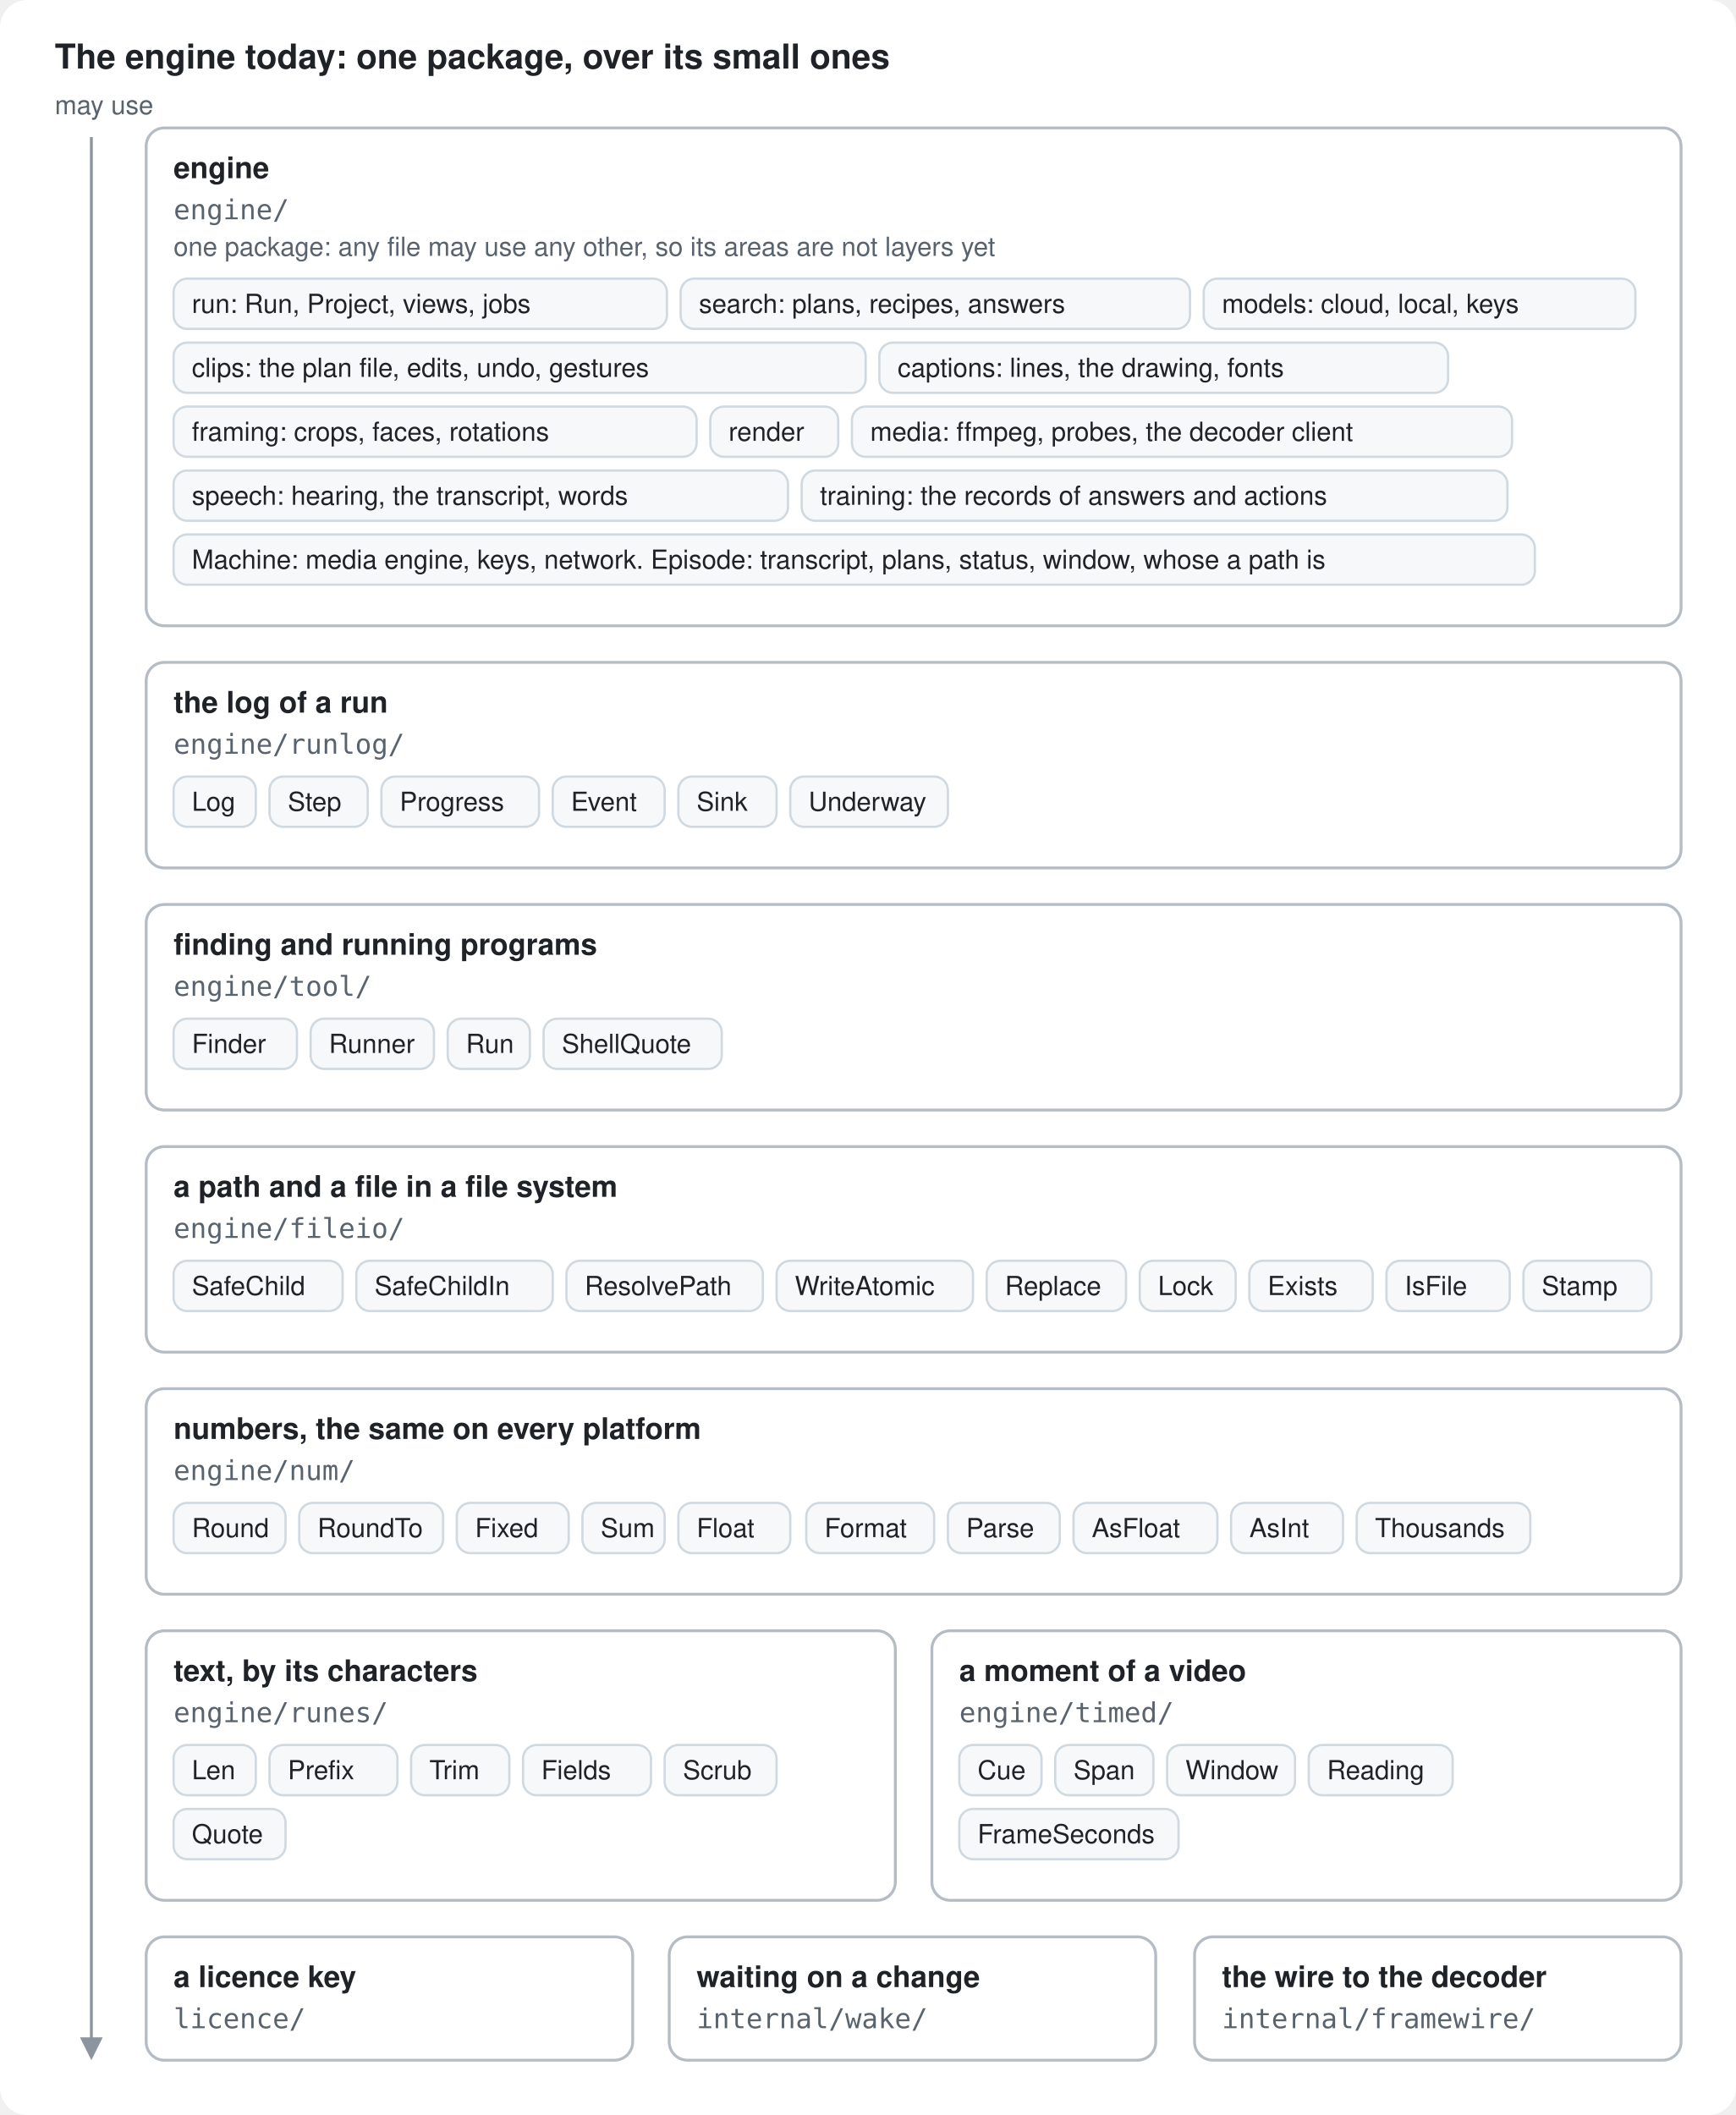
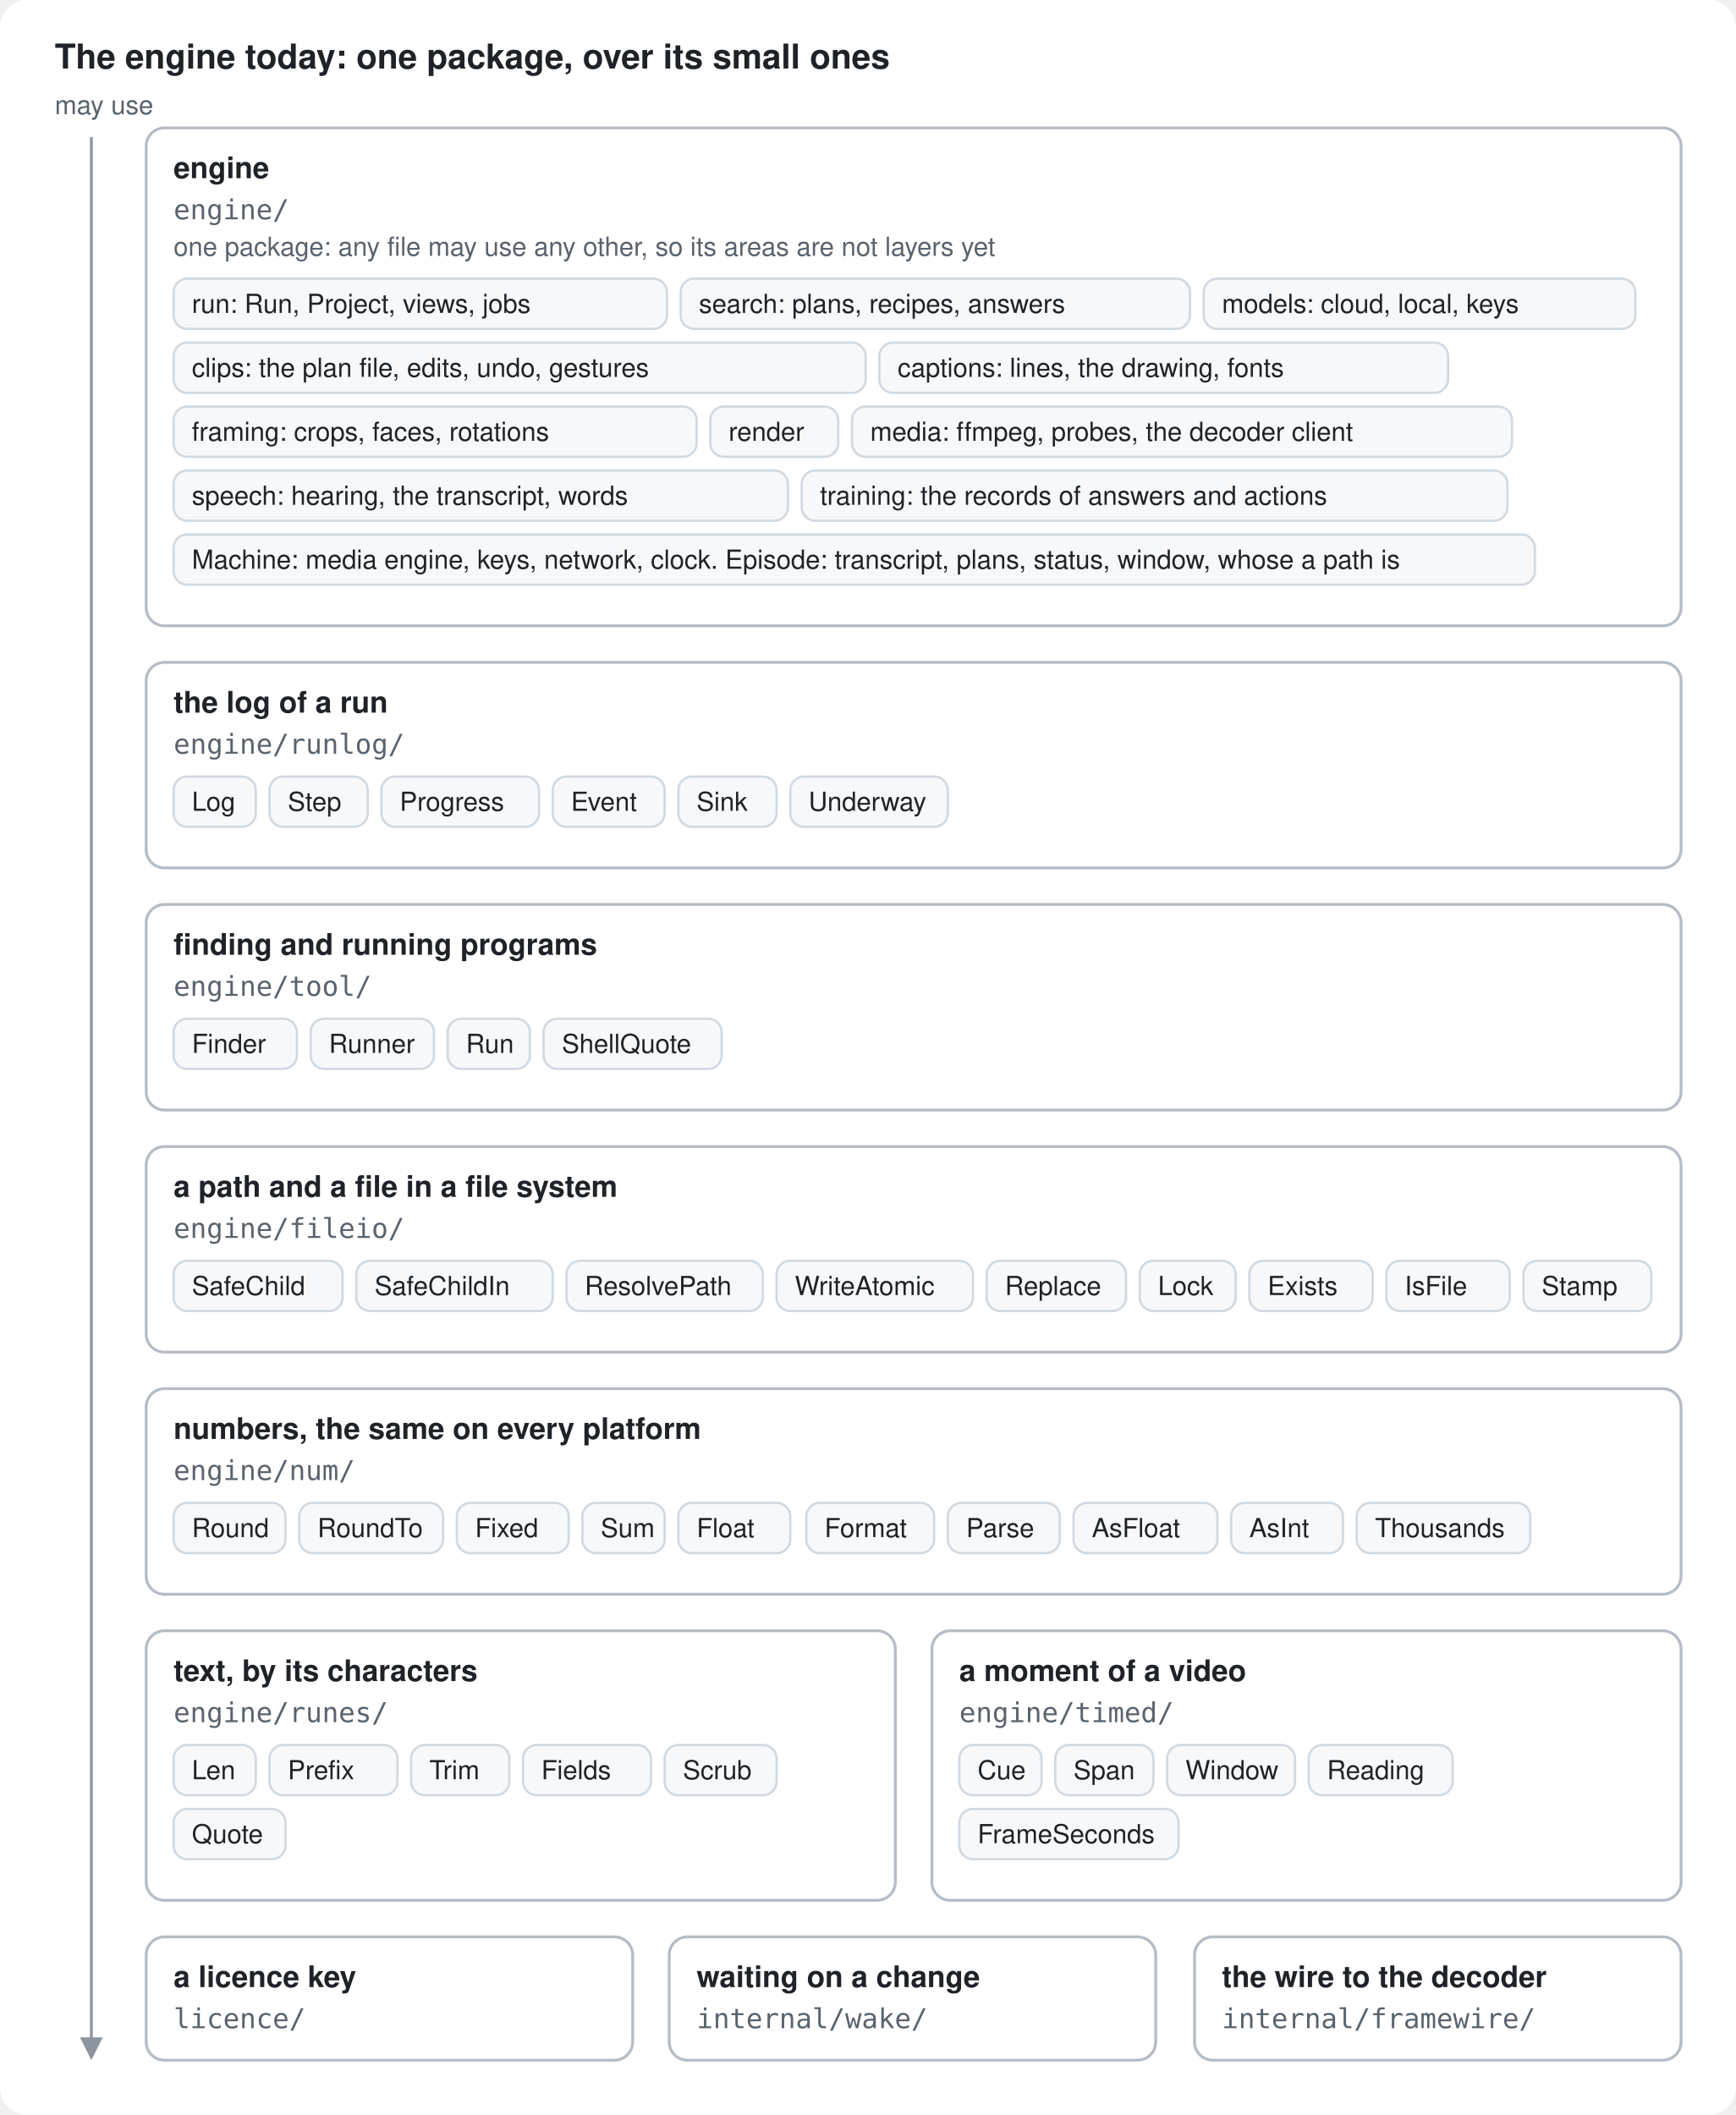
<svg xmlns="http://www.w3.org/2000/svg" viewBox="0 0 760 926" width="760" height="926" role="img" aria-label="The engine today: one package, over its small ones">
  <style>
.t{font:600 15px -apple-system,BlinkMacSystemFont,"Segoe UI",Helvetica,Arial,sans-serif;fill:#1f2328}
.n{font:600 13px -apple-system,BlinkMacSystemFont,"Segoe UI",Helvetica,Arial,sans-serif;fill:#1f2328}
.p{font:12px ui-monospace,SFMono-Regular,Menlo,Consolas,monospace;fill:#59636e}
.q{font:11.5px -apple-system,BlinkMacSystemFont,"Segoe UI",Helvetica,Arial,sans-serif;fill:#59636e}
.c{font:11.5px -apple-system,BlinkMacSystemFont,"Segoe UI",Helvetica,Arial,sans-serif;fill:#1f2328}
.bg{fill:#ffffff}
.box{fill:none;stroke:#b6bcc4;stroke-width:1.25}
.dash{fill:none;stroke:#b6bcc4;stroke-width:1.25;stroke-dasharray:4 4}
.tint{fill:#f1f3f5;stroke:#b6bcc4;stroke-width:1.25}
.chip{fill:#f6f8fa;stroke:#d1d9e0;stroke-width:1}
.ax{stroke:#8c959f;stroke-width:1.25;fill:none}
.ah{fill:#8c959f}
@media (prefers-color-scheme:dark){
.bg{fill:#0d1117}
.t,.n,.c{fill:#f0f6fc}.p,.q{fill:#9198a1}
.box,.dash{stroke:#5d6570}.tint{fill:#1c2128;stroke:#5d6570}
.chip{fill:#212830;stroke:#3d444d}.ax{stroke:#7d8590}.ah{fill:#7d8590}}
</style>
  <rect class="bg" width="760" height="926" rx="12" />
  <text class="t" x="24" y="30">The engine today: one package, over its small ones</text>
  <text class="q" x="24" y="50">may use</text>
  <path class="ax" d="M40 60V896" />
  <path class="ah" d="M35 892L40 902L45 892z" />
  <rect class="box" x="64" y="56" width="672" height="218" rx="8" />
  <text class="n" x="76" y="78">engine</text>
  <text class="p" x="76" y="96">engine/</text>
  <text class="q" x="76" y="112">one package: any file may use any other, so its areas are not layers yet</text>
  <rect class="chip" x="76" y="122" width="216" height="22" rx="6" />
  <text class="c" x="84" y="137">run: Run, Project, views, jobs</text>
  <rect class="chip" x="298" y="122" width="223" height="22" rx="6" />
  <text class="c" x="306" y="137">search: plans, recipes, answers</text>
  <rect class="chip" x="527" y="122" width="189" height="22" rx="6" />
  <text class="c" x="535" y="137">models: cloud, local, keys</text>
  <rect class="chip" x="76" y="150" width="303" height="22" rx="6" />
  <text class="c" x="84" y="165">clips: the plan file, edits, undo, gestures</text>
  <rect class="chip" x="385" y="150" width="249" height="22" rx="6" />
  <text class="c" x="393" y="165">captions: lines, the drawing, fonts</text>
  <rect class="chip" x="76" y="178" width="229" height="22" rx="6" />
  <text class="c" x="84" y="193">framing: crops, faces, rotations</text>
  <rect class="chip" x="311" y="178" width="56" height="22" rx="6" />
  <text class="c" x="319" y="193">render</text>
  <rect class="chip" x="373" y="178" width="289" height="22" rx="6" />
  <text class="c" x="381" y="193">media: ffmpeg, probes, the decoder client</text>
  <rect class="chip" x="76" y="206" width="269" height="22" rx="6" />
  <text class="c" x="84" y="221">speech: hearing, the transcript, words</text>
  <rect class="chip" x="351" y="206" width="309" height="22" rx="6" />
  <text class="c" x="359" y="221">training: the records of answers and actions</text>
  <rect class="chip" x="76" y="234" width="596" height="22" rx="6" />
-   <text class="c" x="84" y="249">Machine: media engine, keys, network. Episode: transcript, plans, status, window, whose a path is</text>
+   <text class="c" x="84" y="249">Machine: media engine, keys, network, clock. Episode: transcript, plans, status, window, whose a path is</text>
  <rect class="box" x="64" y="290" width="672" height="90" rx="8" />
  <text class="n" x="76" y="312">the log of a run</text>
  <text class="p" x="76" y="330">engine/runlog/</text>
  <rect class="chip" x="76" y="340" width="36" height="22" rx="6" />
  <text class="c" x="84" y="355">Log</text>
  <rect class="chip" x="118" y="340" width="43" height="22" rx="6" />
  <text class="c" x="126" y="355">Step</text>
  <rect class="chip" x="167" y="340" width="69" height="22" rx="6" />
  <text class="c" x="175" y="355">Progress</text>
  <rect class="chip" x="242" y="340" width="49" height="22" rx="6" />
  <text class="c" x="250" y="355">Event</text>
  <rect class="chip" x="297" y="340" width="43" height="22" rx="6" />
  <text class="c" x="305" y="355">Sink</text>
  <rect class="chip" x="346" y="340" width="69" height="22" rx="6" />
  <text class="c" x="354" y="355">Underway</text>
  <rect class="box" x="64" y="396" width="672" height="90" rx="8" />
  <text class="n" x="76" y="418">finding and running programs</text>
  <text class="p" x="76" y="436">engine/tool/</text>
  <rect class="chip" x="76" y="446" width="54" height="22" rx="6" />
  <text class="c" x="84" y="461">Finder</text>
  <rect class="chip" x="136" y="446" width="54" height="22" rx="6" />
  <text class="c" x="144" y="461">Runner</text>
  <rect class="chip" x="196" y="446" width="36" height="22" rx="6" />
  <text class="c" x="204" y="461">Run</text>
  <rect class="chip" x="238" y="446" width="78" height="22" rx="6" />
  <text class="c" x="246" y="461">ShellQuote</text>
  <rect class="box" x="64" y="502" width="672" height="90" rx="8" />
  <text class="n" x="76" y="524">a path and a file in a file system</text>
  <text class="p" x="76" y="542">engine/fileio/</text>
  <rect class="chip" x="76" y="552" width="74" height="22" rx="6" />
  <text class="c" x="84" y="567">SafeChild</text>
  <rect class="chip" x="156" y="552" width="86" height="22" rx="6" />
  <text class="c" x="164" y="567">SafeChildIn</text>
  <rect class="chip" x="248" y="552" width="86" height="22" rx="6" />
  <text class="c" x="256" y="567">ResolvePath</text>
  <rect class="chip" x="340" y="552" width="86" height="22" rx="6" />
  <text class="c" x="348" y="567">WriteAtomic</text>
  <rect class="chip" x="432" y="552" width="61" height="22" rx="6" />
  <text class="c" x="440" y="567">Replace</text>
  <rect class="chip" x="499" y="552" width="42" height="22" rx="6" />
  <text class="c" x="507" y="567">Lock</text>
  <rect class="chip" x="547" y="552" width="54" height="22" rx="6" />
  <text class="c" x="555" y="567">Exists</text>
  <rect class="chip" x="607" y="552" width="54" height="22" rx="6" />
  <text class="c" x="615" y="567">IsFile</text>
  <rect class="chip" x="667" y="552" width="56" height="22" rx="6" />
  <text class="c" x="675" y="567">Stamp</text>
  <rect class="box" x="64" y="608" width="672" height="90" rx="8" />
  <text class="n" x="76" y="630">numbers, the same on every platform</text>
  <text class="p" x="76" y="648">engine/num/</text>
  <rect class="chip" x="76" y="658" width="49" height="22" rx="6" />
  <text class="c" x="84" y="673">Round</text>
  <rect class="chip" x="131" y="658" width="63" height="22" rx="6" />
  <text class="c" x="139" y="673">RoundTo</text>
  <rect class="chip" x="200" y="658" width="49" height="22" rx="6" />
  <text class="c" x="208" y="673">Fixed</text>
  <rect class="chip" x="255" y="658" width="36" height="22" rx="6" />
  <text class="c" x="263" y="673">Sum</text>
  <rect class="chip" x="297" y="658" width="49" height="22" rx="6" />
  <text class="c" x="305" y="673">Float</text>
  <rect class="chip" x="353" y="658" width="56" height="22" rx="6" />
  <text class="c" x="361" y="673">Format</text>
  <rect class="chip" x="415" y="658" width="49" height="22" rx="6" />
  <text class="c" x="423" y="673">Parse</text>
  <rect class="chip" x="470" y="658" width="63" height="22" rx="6" />
  <text class="c" x="478" y="673">AsFloat</text>
  <rect class="chip" x="539" y="658" width="49" height="22" rx="6" />
  <text class="c" x="547" y="673">AsInt</text>
  <rect class="chip" x="594" y="658" width="76" height="22" rx="6" />
  <text class="c" x="602" y="673">Thousands</text>
  <rect class="box" x="64" y="714" width="328" height="118" rx="8" />
  <text class="n" x="76" y="736">text, by its characters</text>
  <text class="p" x="76" y="754">engine/runes/</text>
  <rect class="chip" x="76" y="764" width="36" height="22" rx="6" />
  <text class="c" x="84" y="779">Len</text>
  <rect class="chip" x="118" y="764" width="56" height="22" rx="6" />
  <text class="c" x="126" y="779">Prefix</text>
  <rect class="chip" x="180" y="764" width="43" height="22" rx="6" />
  <text class="c" x="188" y="779">Trim</text>
  <rect class="chip" x="229" y="764" width="56" height="22" rx="6" />
  <text class="c" x="237" y="779">Fields</text>
  <rect class="chip" x="291" y="764" width="49" height="22" rx="6" />
  <text class="c" x="299" y="779">Scrub</text>
  <rect class="chip" x="76" y="792" width="49" height="22" rx="6" />
  <text class="c" x="84" y="807">Quote</text>
  <rect class="box" x="408" y="714" width="328" height="118" rx="8" />
  <text class="n" x="420" y="736">a moment of a video</text>
  <text class="p" x="420" y="754">engine/timed/</text>
  <rect class="chip" x="420" y="764" width="36" height="22" rx="6" />
  <text class="c" x="428" y="779">Cue</text>
  <rect class="chip" x="462" y="764" width="43" height="22" rx="6" />
  <text class="c" x="470" y="779">Span</text>
  <rect class="chip" x="511" y="764" width="56" height="22" rx="6" />
  <text class="c" x="519" y="779">Window</text>
  <rect class="chip" x="573" y="764" width="63" height="22" rx="6" />
  <text class="c" x="581" y="779">Reading</text>
  <rect class="chip" x="420" y="792" width="96" height="22" rx="6" />
  <text class="c" x="428" y="807">FrameSeconds</text>
  <rect class="box" x="64" y="848" width="213" height="54" rx="8" />
  <text class="n" x="76" y="870">a licence key</text>
  <text class="p" x="76" y="888">licence/</text>
  <rect class="box" x="293" y="848" width="213" height="54" rx="8" />
  <text class="n" x="305" y="870">waiting on a change</text>
  <text class="p" x="305" y="888">internal/wake/</text>
  <rect class="box" x="523" y="848" width="213" height="54" rx="8" />
  <text class="n" x="535" y="870">the wire to the decoder</text>
  <text class="p" x="535" y="888">internal/framewire/</text>
</svg>
